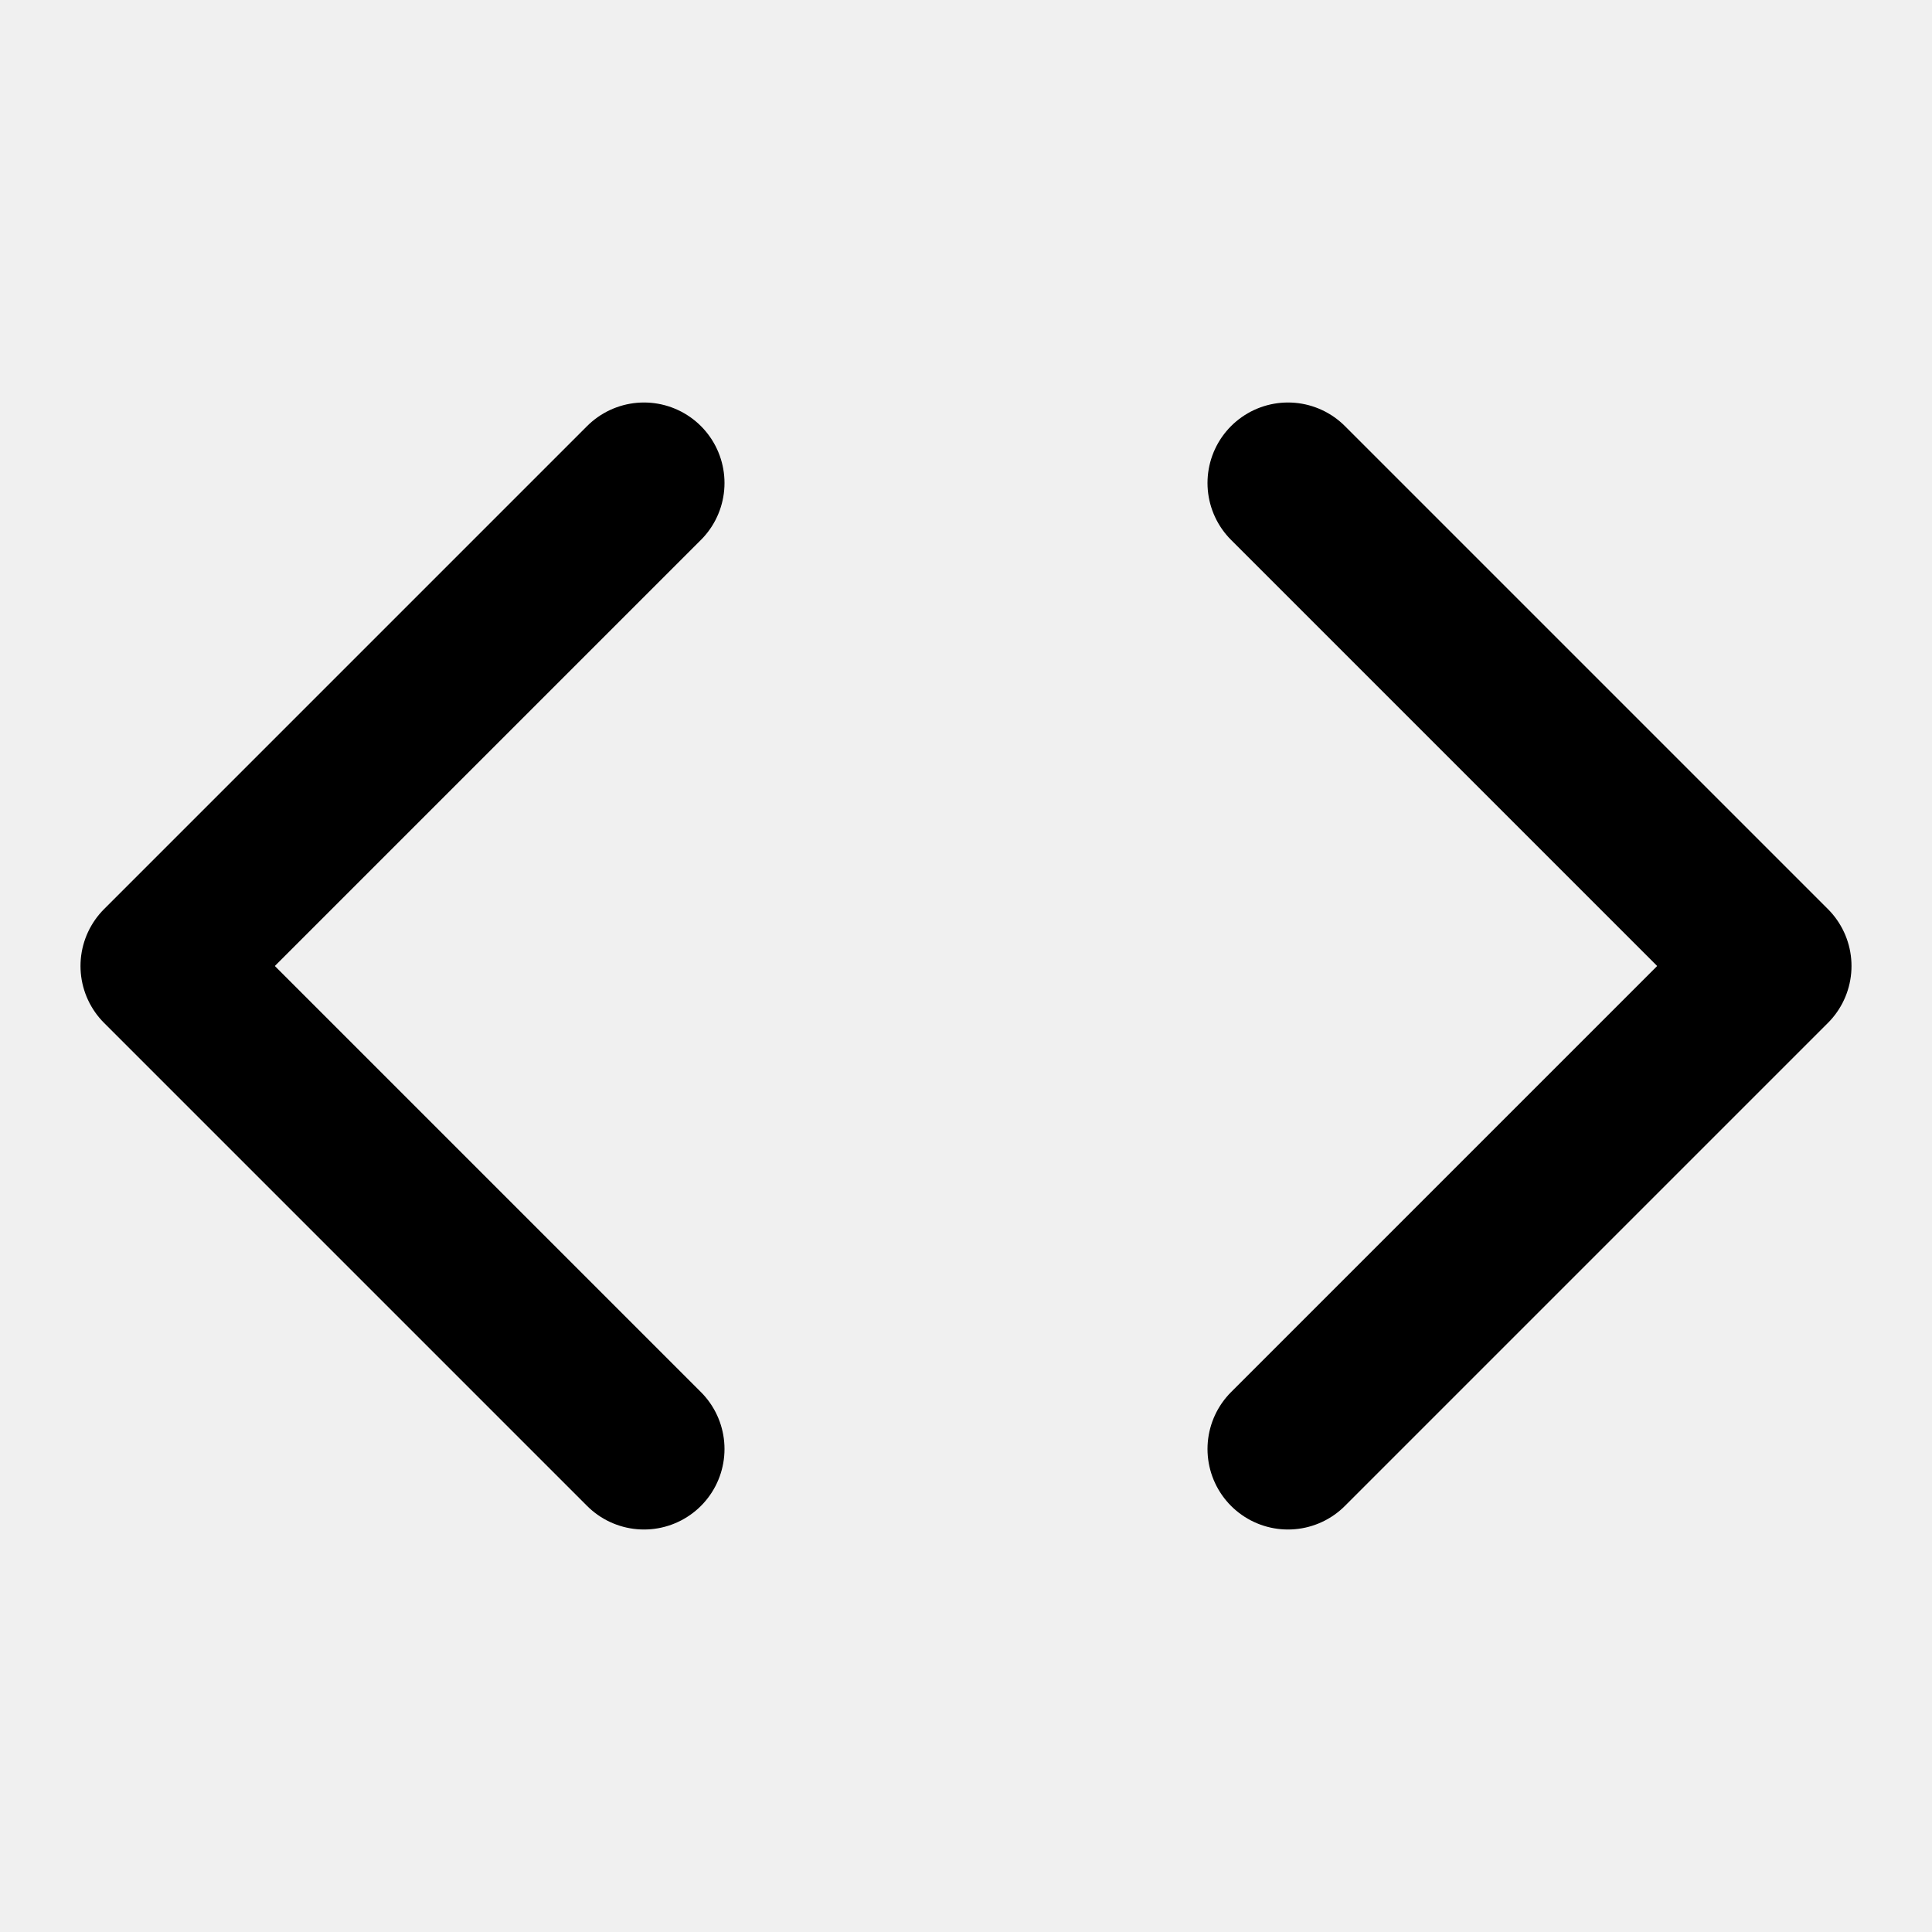
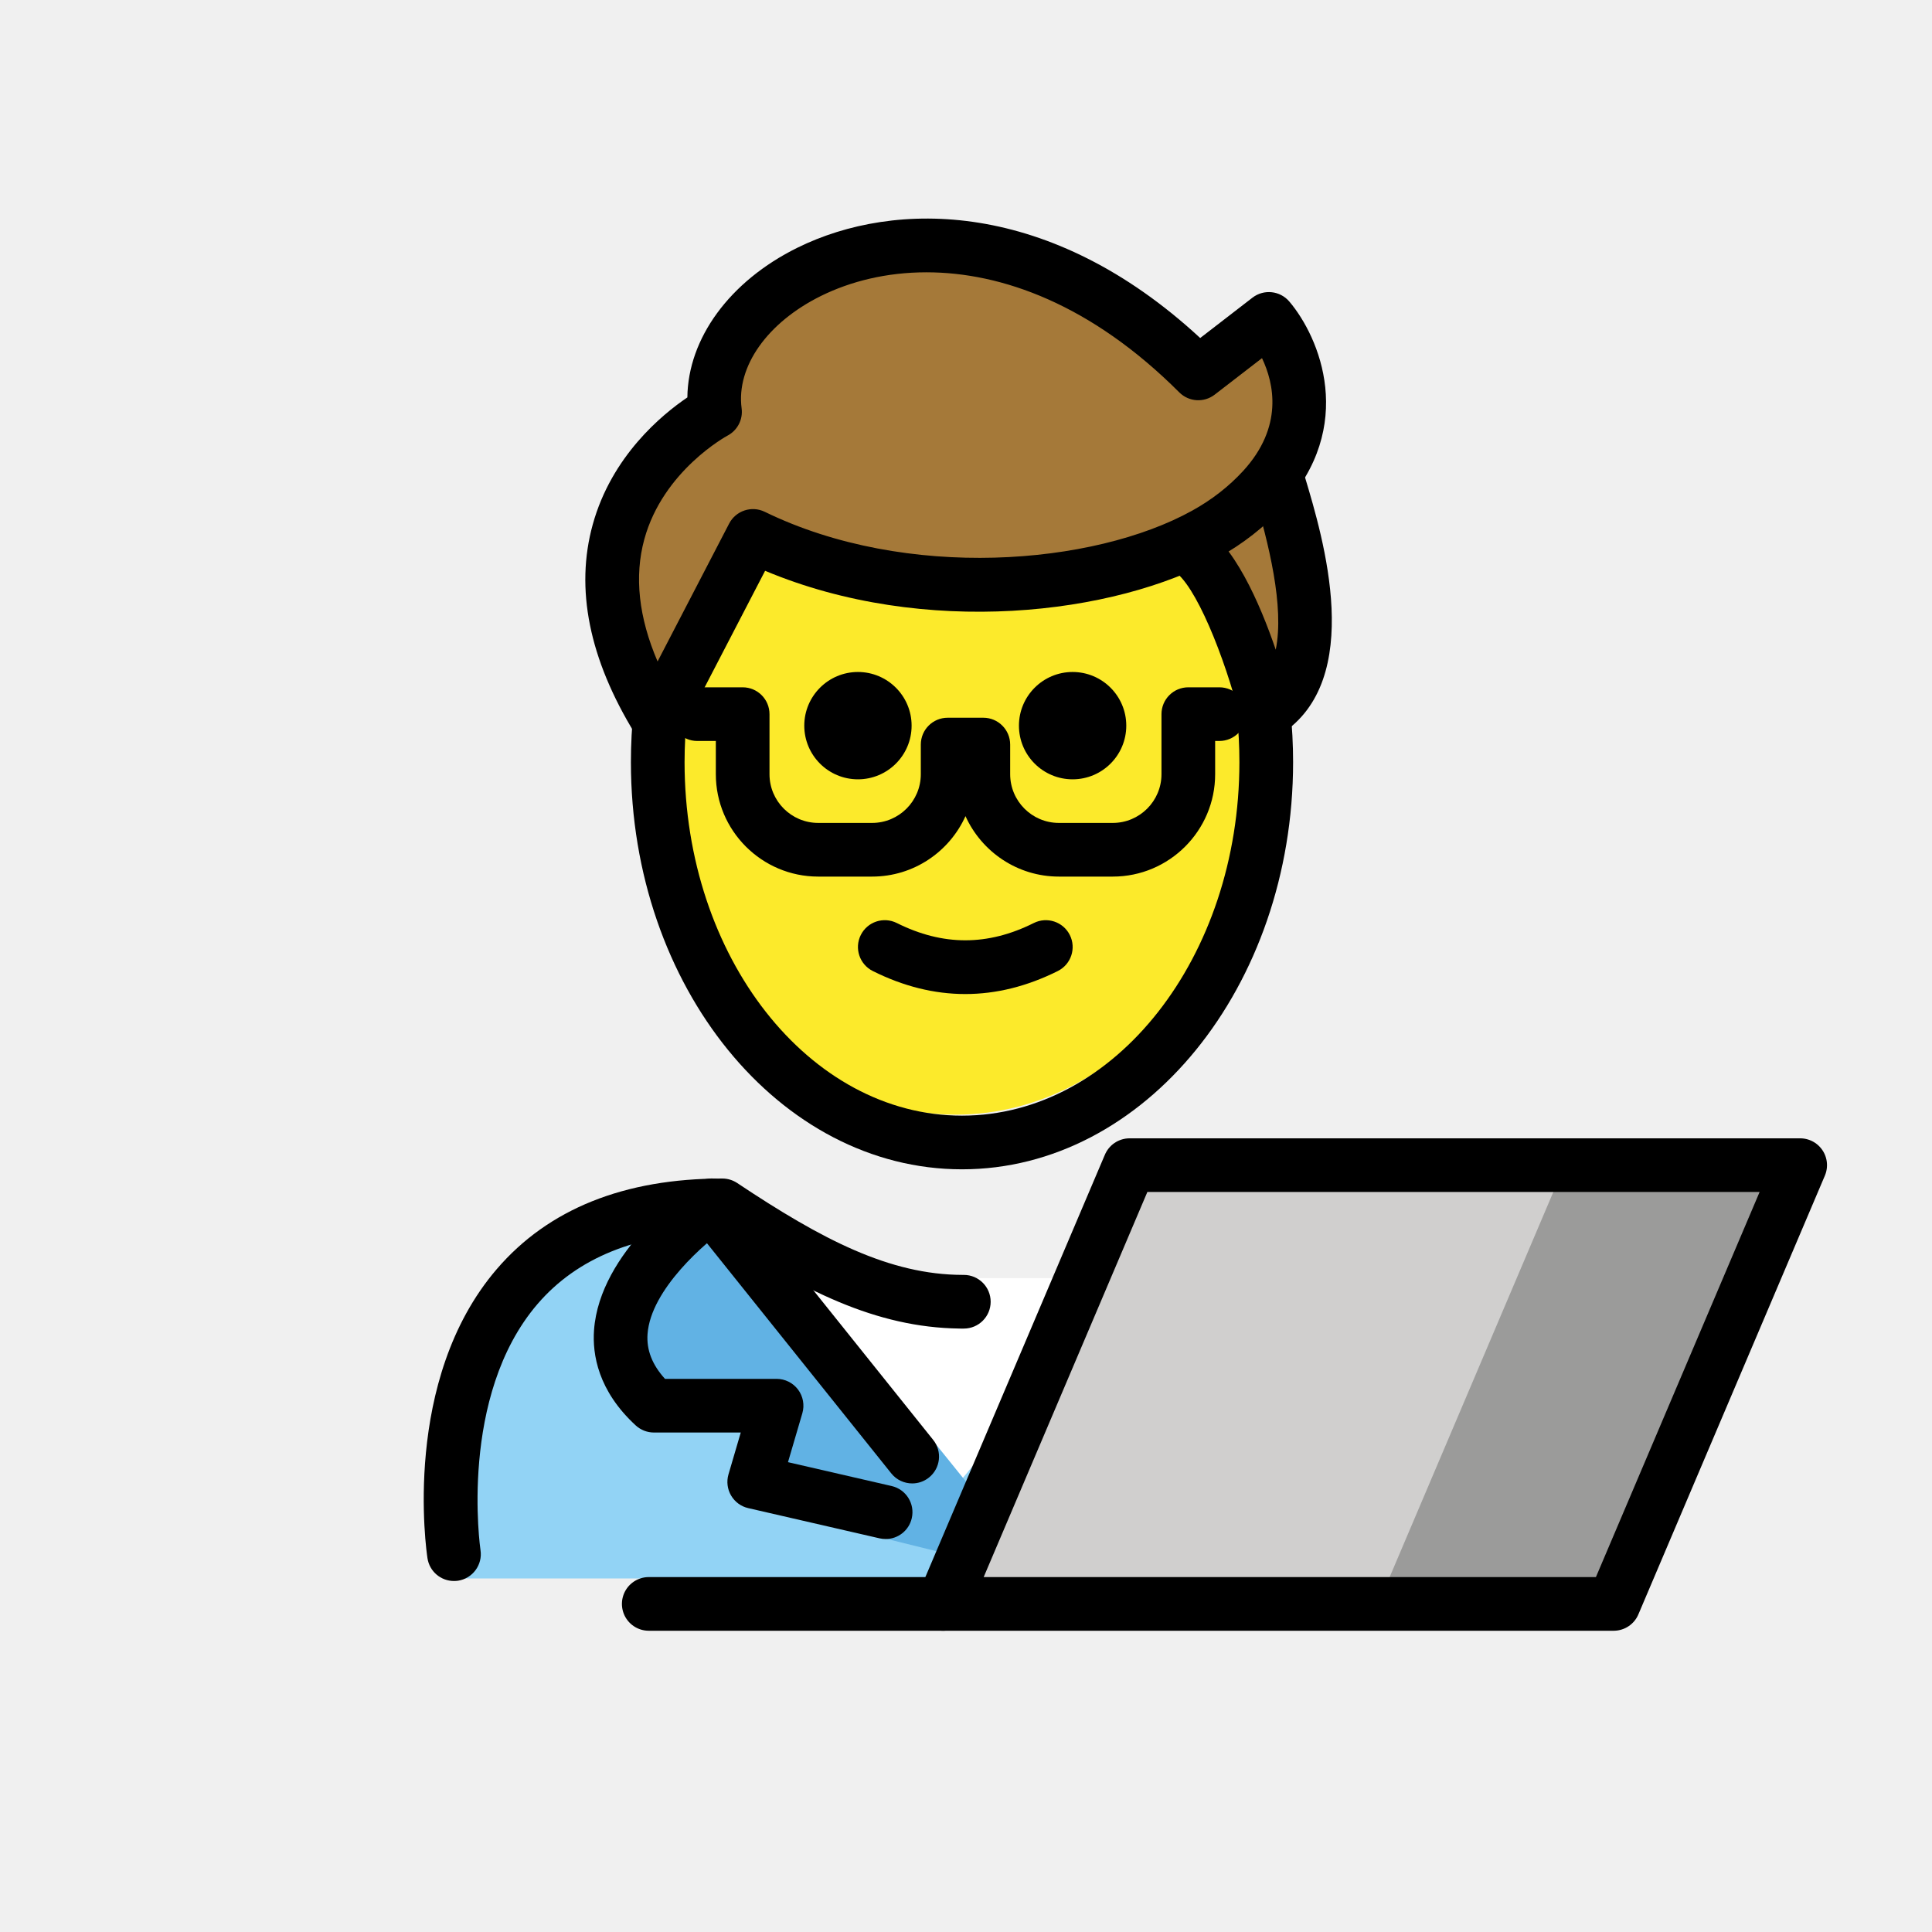
- <svg xmlns="http://www.w3.org/2000/svg" width="24" height="24" viewBox="0 0 24 24" fill="none" stroke="currentColor" stroke-width="2" stroke-linecap="round" stroke-linejoin="round">
-   <path d="m16 18 6-6-6-6" />
-   <path d="m8 6-6 6 6 6" />
+ <svg xmlns="http://www.w3.org/2000/svg" id="emoji" viewBox="0 0 72 72" version="1.1">
+   <g id="color">
+     <path fill="#92D3F5" d="M17.283,58.824c0,0-2-13.5,10-13.5c3.192,2.128,5.926,3.598,9,3.592h-0.125 c3.074,0.006,4.708-2.164,7.9-4.292c15.57-0,11.5,14.2,11.5,14.2" />
+     <polygon fill="#FFFFFF" points="35.537,55.498 32.298,51.566 29.059,47.634 35.537,47.634 42.015,47.634 38.776,51.566" />
+     <path fill="#61B2E4" d="M26.53,44.92c0,0-5.9,4.027-2.161,7.467h4.573l-0.834,3.742l7.892,1.952l0.29-2.506 l-8.361-10.364" />
+     <polygon fill="#D0CFCE" points="67.087,43.422 60.137,59.773 35.147,59.773 42.097,43.422" />
+     <polygon fill="#9B9B9A" points="67.303,43.422 60.353,59.773 60.133,59.773 51.363,59.773 58.313,43.422 67.083,43.422" />
+   </g>
+   <g id="hair">
+     <path fill="#A57939" d="M47.676,18.072c0.903,3.011,1.817,6.971-0.487,8.454c0,0-1.298-5.192-2.97-6.124" />
+     <path fill="#A57939" d="M28.062,19.972c5.51,2.685,12.775,2.195,16.858-0.07c0.807-0.447,1.528-1.003,2.142-1.672 c2.916-3.177,0.226-6.345,0.226-6.345l-2.631,2.03c-8.835-8.835-18.672-3.587-18.009,1.433 c0,0-6.945,3.623-2.135,11.463L28.062,19.972z" />
+   </g>
+   <g id="skin">
+     <path fill="#FCEA2B" d="M44.919,19.902c-4.083,2.264-11.348,2.755-16.858,0.07l-3.55,6.84 c-0.071-0.116-0.131-0.228-0.197-0.342c-0.015,0.298-0.036,0.594-0.036,0.897c0,7.828,5.077,14.173,11.339,14.173 s11.339-6.346,11.339-14.173c0-2.81-0.663-5.423-1.791-7.626C45.08,19.792,45.006,19.855,44.919,19.902z" />
+   </g>
+   <g id="skin-shadow" />
+   <g id="line">
+     <path d="M16.917,58.919c-0.484,0.001-0.91-0.352-0.986-0.847c-0.041-0.27-0.973-6.633,2.581-10.775 c1.923-2.241,4.751-3.377,8.407-3.377c0.197,0,0.391,0.059,0.555,0.168c3.163,2.108,5.676,3.418,8.405,3.424h0.04 c0.552,0,0.999,0.447,1,0.999c0.001,0.552-0.446,1-0.998,1.001c-0.001,0-0.001,0-0.002,0H35.916 c-0.011-0.001-0.025-0.001-0.038,0h-0.084c-0.015,0-0.03,0-0.045-0.001c-3.099-0.042-5.816-1.402-9.127-3.588 c-2.897,0.057-5.11,0.954-6.586,2.669c-2.956,3.437-2.138,9.12-2.129,9.178c0.083,0.545-0.292,1.055-0.838,1.139 C17.019,58.916,16.968,58.919,16.917,58.919z" />
+     <path d="M33.996,55.283c-0.294,0-0.584-0.128-0.781-0.375l-7.265-9.071c-0.346-0.431-0.276-1.06,0.155-1.405 c0.433-0.349,1.062-0.275,1.405,0.155l7.265,9.071c0.346,0.431,0.276,1.061-0.155,1.405 C34.435,55.212,34.215,55.283,33.996,55.283z" />
+     <path d="M33.007,57.355c-0.074,0-0.149-0.008-0.226-0.025l-4.897-1.127c-0.269-0.061-0.499-0.231-0.639-0.47 c-0.139-0.237-0.174-0.522-0.097-0.786l0.458-1.561h-3.237c-0.251,0-0.492-0.095-0.677-0.264 c-1.404-1.292-1.62-2.646-1.554-3.555c0.213-2.927,3.459-5.223,3.828-5.475c0.455-0.312,1.076-0.193,1.388,0.262 c0.311,0.455,0.195,1.077-0.26,1.39c-0.783,0.538-2.843,2.301-2.962,3.972c-0.042,0.592,0.171,1.141,0.65,1.67 h4.159c0.315,0,0.611,0.148,0.801,0.4c0.188,0.253,0.247,0.579,0.159,0.881l-0.535,1.824l3.863,0.889 c0.538,0.124,0.874,0.66,0.75,1.199C33.874,57.042,33.462,57.355,33.007,57.355z" />
+     <polygon fill="none" stroke="#000000" stroke-linecap="round" stroke-linejoin="round" stroke-miterlimit="10" stroke-width="2" points="35.147,59.773 60.137,59.773 67.087,43.422 42.097,43.422" />
+     <line x1="24.177" x2="35.147" y1="59.773" y2="59.773" fill="none" stroke="#000000" stroke-linecap="round" stroke-linejoin="round" stroke-miterlimit="10" stroke-width="2" />
+     <path d="M41.973,27.043c0,1.105-0.896,2-2,2s-2-0.895-2-2c0-1.103,0.896-2,2-2S41.973,25.939,41.973,27.043" />
+     <path d="M33.973,27.043c0,1.105-0.896,2-2,2s-2-0.895-2-2c0-1.103,0.896-2,2-2S33.973,25.939,33.973,27.043" />
+     <path d="M35.973,37.045c-1.152,0-2.304-0.286-3.447-0.858c-0.494-0.247-0.694-0.848-0.447-1.342 c0.247-0.494,0.846-0.694,1.342-0.447c1.718,0.859,3.388,0.859,5.106,0c0.495-0.247,1.095-0.046,1.342,0.447 c0.247,0.494,0.047,1.095-0.447,1.342C38.276,36.759,37.125,37.045,35.973,37.045z" />
+     <path d="M35.851,43.577c-6.804,0-12.339-6.807-12.339-15.173c0-0.667,0.035-1.335,0.104-1.984 c0.058-0.549,0.559-0.948,1.1-0.888c0.55,0.058,0.947,0.551,0.889,1.1c-0.061,0.58-0.093,1.176-0.093,1.772 c0,7.264,4.638,13.173,10.339,13.173c5.7,0,10.338-5.909,10.338-13.173c0-0.587-0.03-1.181-0.092-1.764 c-0.057-0.549,0.343-1.041,0.892-1.098c0.553-0.061,1.041,0.342,1.099,0.891c0.067,0.652,0.102,1.315,0.102,1.971 C48.188,36.77,42.653,43.577,35.851,43.577z" />
+     <path d="M41.471,32.668h-2.008c-1.548,0-2.883-0.926-3.482-2.253c-0.598,1.327-1.933,2.253-3.48,2.253h-2.008 c-2.104,0-3.816-1.712-3.816-3.816v-1.238h-0.692c-0.553,0-1-0.448-1-1c0-0.552,0.447-1,1-1h1.692 c0.553,0,1,0.448,1,1v2.238c0,1.002,0.814,1.816,1.816,1.816h2.008c1.001,0,1.815-0.815,1.815-1.816v-1.104 c0-0.552,0.447-1,1-1h1.33c0.553,0,1,0.448,1,1v1.104c0,1.002,0.814,1.816,1.816,1.816h2.008 c1.001,0,1.815-0.815,1.815-1.816v-2.238c0-0.552,0.447-1,1-1h1.157c0.553,0,1,0.448,1,1c0,0.552-0.447,1-1,1h-0.157 v1.238C45.286,30.956,43.574,32.668,41.471,32.668z" />
+     <path d="M47.188,27.526c-0.124,0-0.249-0.024-0.368-0.07c-0.3-0.119-0.523-0.374-0.602-0.687 c-0.575-2.296-1.69-5.049-2.486-5.493c-0.482-0.269-0.655-0.878-0.386-1.36 c0.269-0.482,0.877-0.657,1.36-0.387c1.265,0.705,2.242,2.942,2.837,4.683c0.328-1.605-0.265-3.981-0.826-5.853 c-0.158-0.529,0.142-1.087,0.671-1.245c0.53-0.158,1.087,0.142,1.245,0.671c0.677,2.257,2.263,7.543-0.904,9.582 C47.566,27.472,47.378,27.526,47.188,27.526z" />
+     <path d="M24.512,27.812c-0.347,0-0.67-0.18-0.853-0.477c-1.703-2.777-2.232-5.397-1.569-7.789 c0.704-2.547,2.574-4.091,3.526-4.735c0.023-2.194,1.57-4.33,4.101-5.579 c3.641-1.796,9.43-1.8,15.011,3.365l1.948-1.504c0.425-0.327,1.029-0.261,1.374,0.145 c1.127,1.328,2.526,4.641-0.251,7.668c-0.675,0.733-1.48,1.362-2.394,1.87 c-3.88,2.152-10.966,2.981-16.892,0.496l-3.113,6c-0.166,0.32-0.491,0.526-0.852,0.539 C24.535,27.812,24.523,27.812,24.512,27.812z M34.526,10.148c-1.49,0-2.828,0.338-3.925,0.878 c-2.005,0.99-3.168,2.635-2.963,4.192c0.056,0.416-0.156,0.823-0.528,1.018 c-0.021,0.011-2.4,1.301-3.099,3.864c-0.377,1.382-0.21,2.907,0.495,4.551l2.667-5.139 c0.25-0.48,0.835-0.676,1.326-0.439c5.279,2.574,12.249,1.998,15.934-0.045c0.728-0.403,1.363-0.899,1.892-1.474 c1.516-1.652,1.151-3.272,0.706-4.207l-1.764,1.361c-0.399,0.306-0.961,0.271-1.318-0.085 C40.668,11.341,37.328,10.148,34.526,10.148z" />
+   </g>
</svg>
